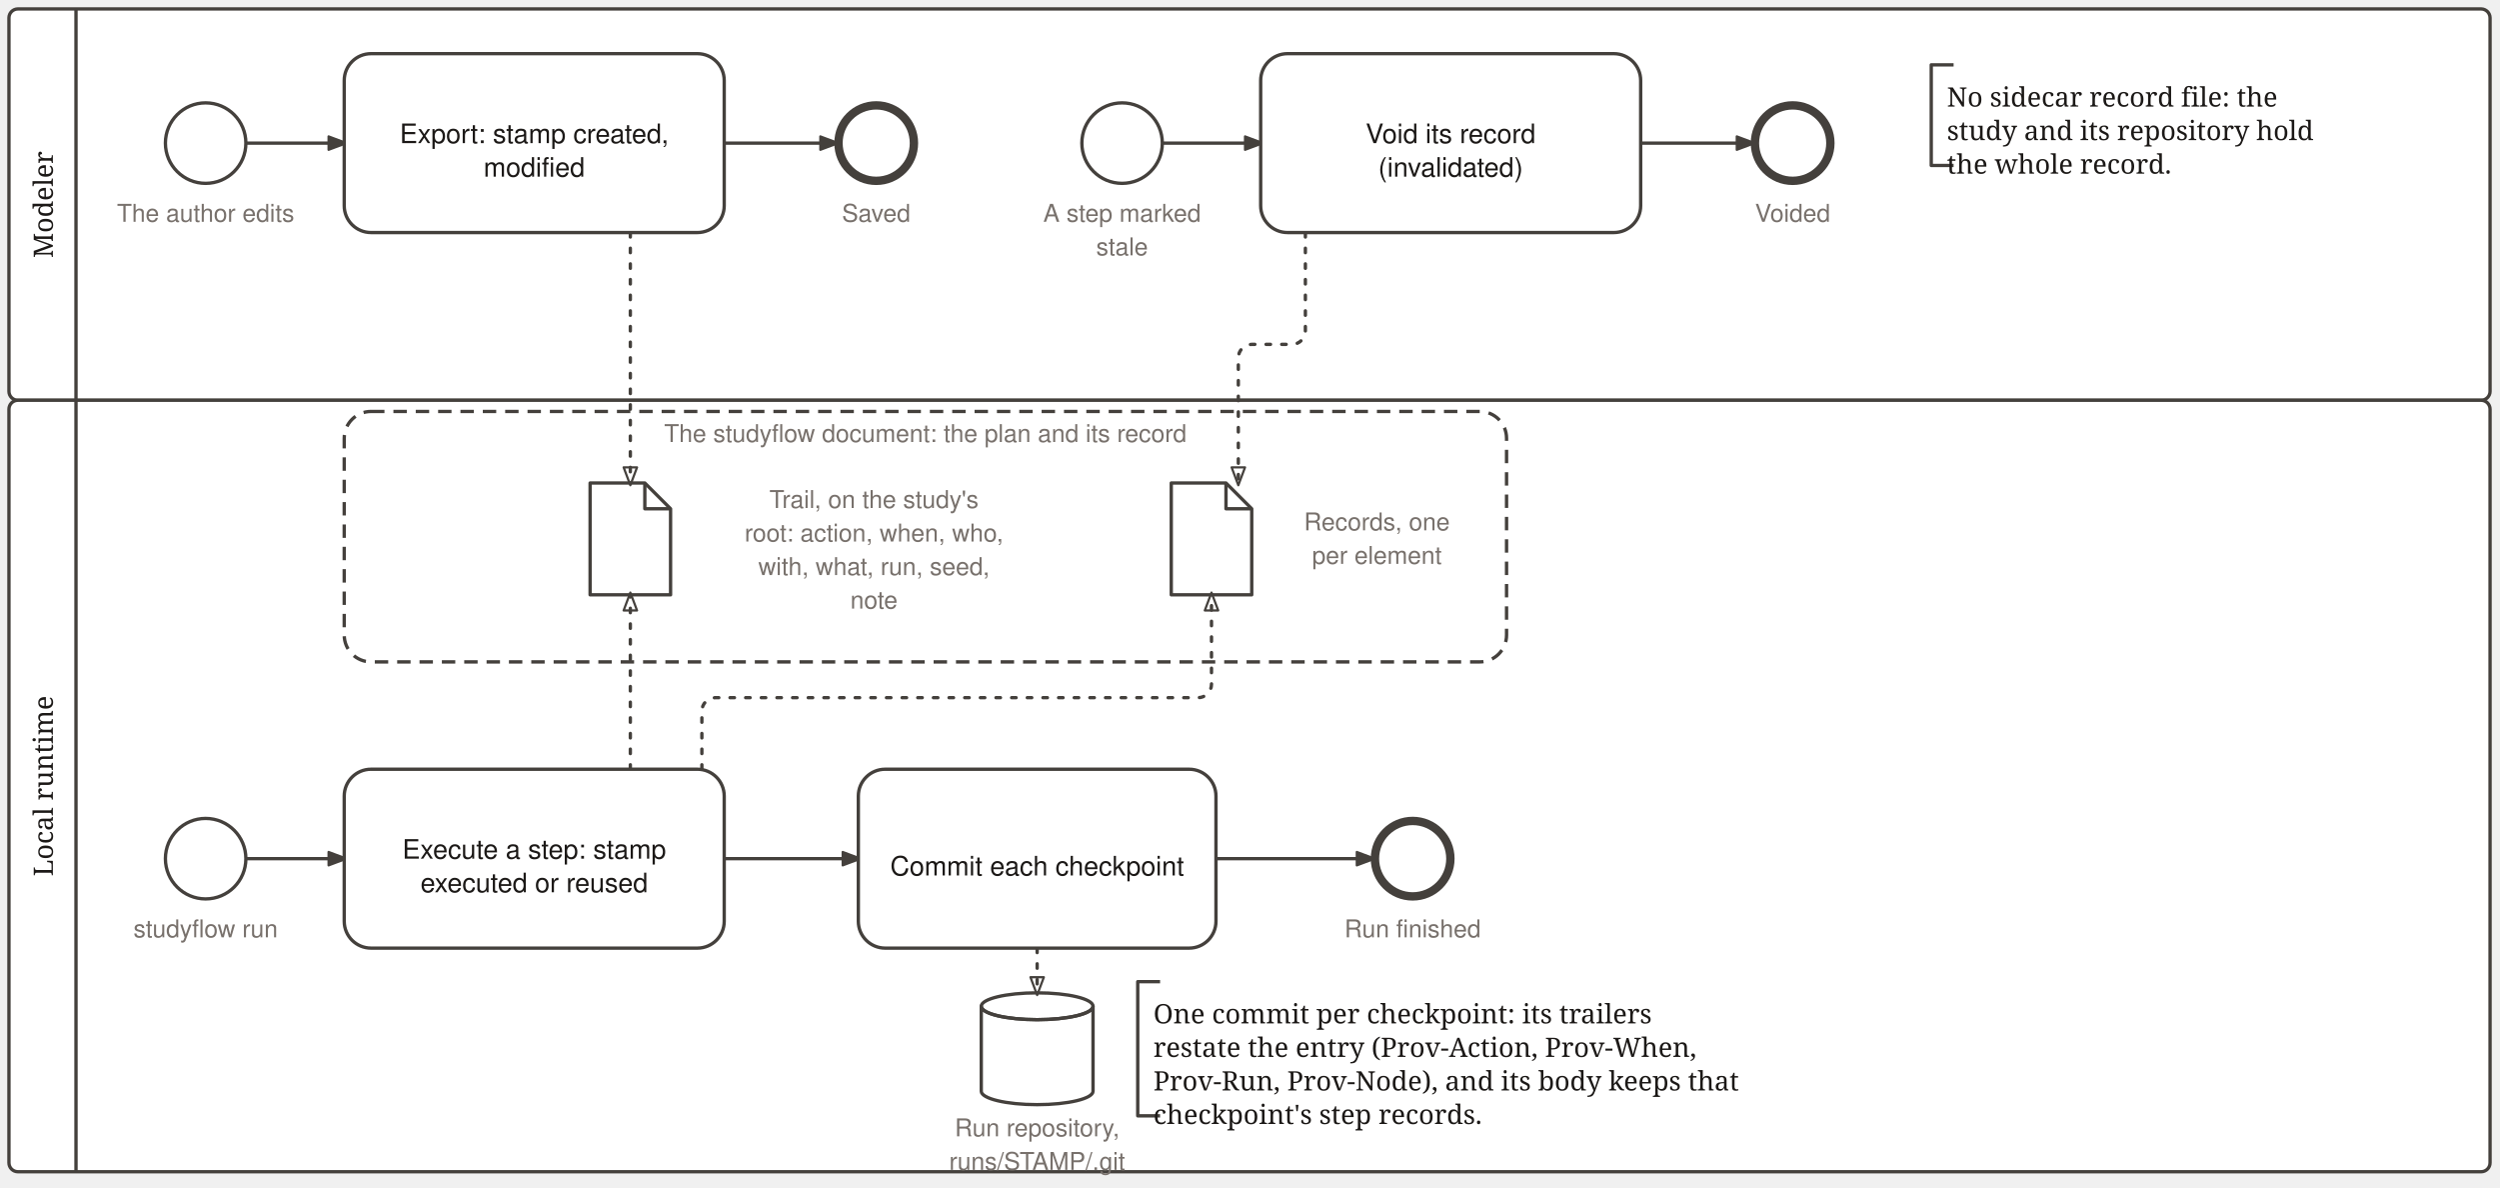
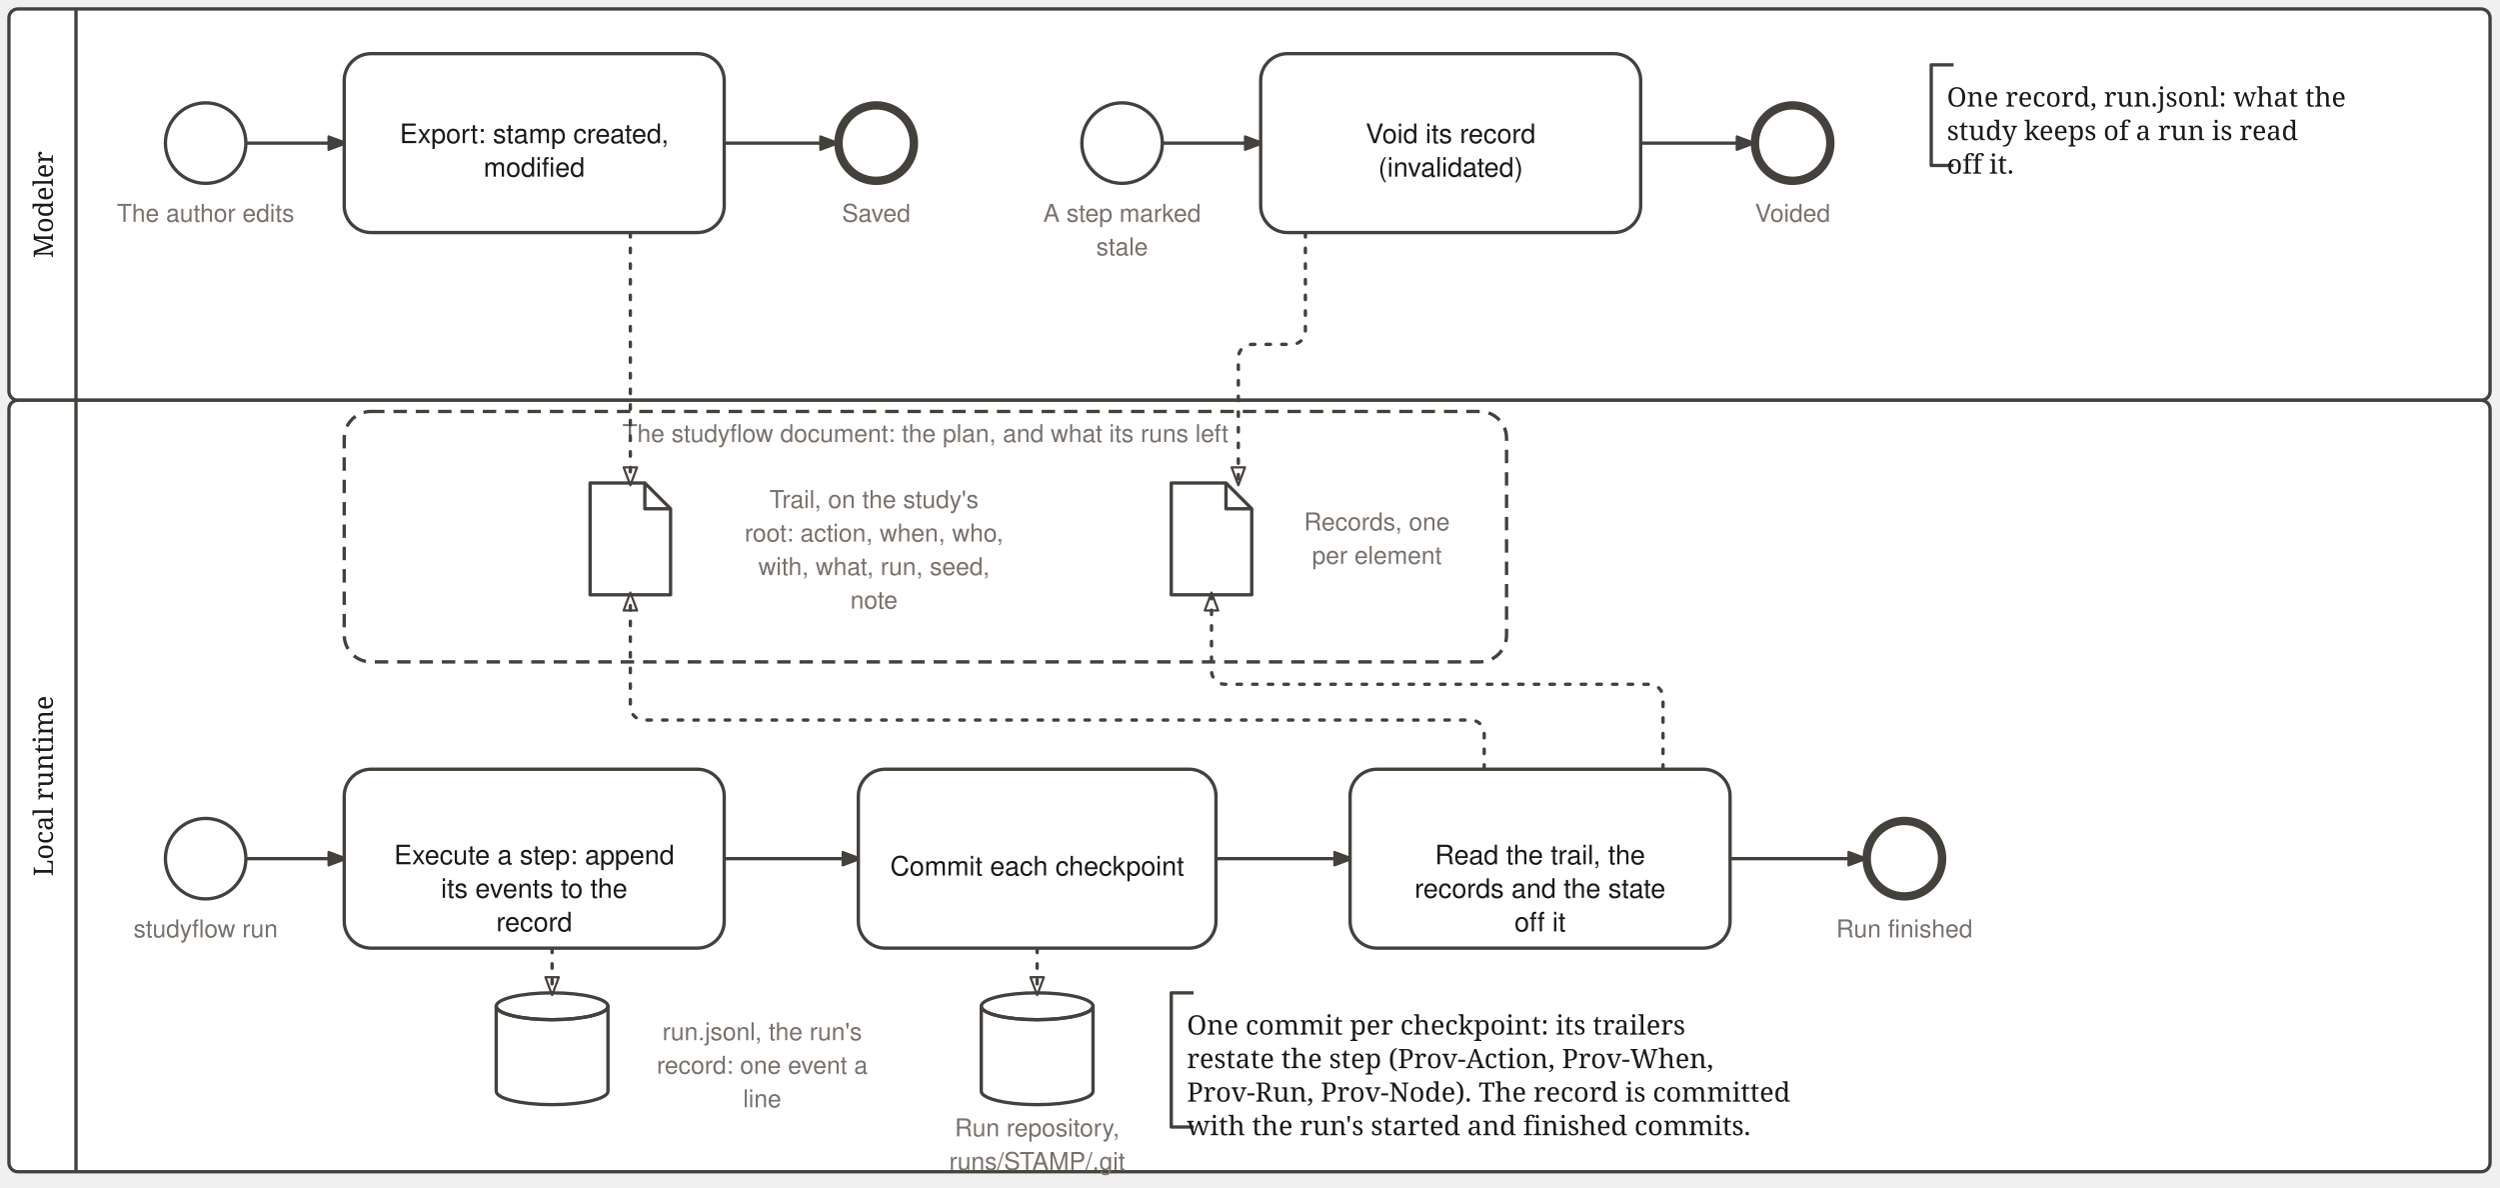
<svg xmlns="http://www.w3.org/2000/svg" class="sf-canvas" viewBox="36 16 1118 531" width="1118" height="531">
  <defs>
    <marker id="sf-arrow-sequence" markerWidth="10" markerHeight="10" refX="8" refY="5" orient="auto" markerUnits="userSpaceOnUse">
      <path d="M1,2 L9,5 L1,8 Z" fill="context-stroke" stroke="context-stroke" stroke-width="1" stroke-linejoin="round" />
    </marker>
    <marker id="sf-arrow-message" markerWidth="10" markerHeight="10" refX="8" refY="5" orient="auto" markerUnits="userSpaceOnUse">
      <path d="M1,2 L9,5 L1,8 Z" fill="none" stroke="context-stroke" stroke-width="1" stroke-linejoin="round" />
    </marker>
    <marker id="sf-arrow-open" markerWidth="10" markerHeight="10" refX="8" refY="5" orient="auto" markerUnits="userSpaceOnUse">
      <path d="M1,2 L9,5 L1,8 Z" fill="none" stroke="context-stroke" stroke-width="1" stroke-linejoin="round" />
    </marker>
    <marker id="sf-marker-default" markerWidth="10" markerHeight="10" refX="0" refY="5" orient="auto" markerUnits="userSpaceOnUse">
      <path d="M3,2 L7,8" fill="none" stroke="context-stroke" stroke-width="1.5" />
    </marker>
    <marker id="sf-marker-message-start" markerWidth="10" markerHeight="10" refX="1.5" refY="5" orient="auto" markerUnits="userSpaceOnUse">
      <circle cx="5" cy="5" r="3" fill="#ffffff" stroke="context-stroke" stroke-width="1" />
    </marker>
  </defs>
  <g data-layer="elements">
    <g class="sf-shape" data-element-id="Lane_Modeler" data-element-type="bpmn:Lane" transform="translate(40, 20)">
      <rect x="0" y="0" width="1110" height="175" rx="4" ry="4" fill="#ffffff" stroke="#44403c" stroke-width="1.5" />
      <line x1="30" y1="0" x2="30" y2="175" stroke="#44403c" stroke-width="1.5" />
      <text class="sf-label" x="15" y="87.5" fill="#1c1917" font-size="12" font-weight="500" font-family="&quot;IBM Plex Serif&quot;, ui-serif, Georgia, serif" text-anchor="middle" dominant-baseline="central" stroke-width="0" transform="rotate(-90, 15, 87.5)">Modeler</text>
    </g>
    <g class="sf-shape" data-element-id="Lane_Local" data-element-type="bpmn:Lane" transform="translate(40, 195)">
      <rect x="0" y="0" width="1110" height="345" rx="4" ry="4" fill="#ffffff" stroke="#44403c" stroke-width="1.5" />
      <line x1="30" y1="0" x2="30" y2="345" stroke="#44403c" stroke-width="1.5" />
      <text class="sf-label" x="15" y="172.5" fill="#1c1917" font-size="12" font-weight="500" font-family="&quot;IBM Plex Serif&quot;, ui-serif, Georgia, serif" text-anchor="middle" dominant-baseline="central" stroke-width="0" transform="rotate(-90, 15, 172.5)">Local runtime</text>
    </g>
    <g class="sf-shape" data-element-id="Trail" data-element-type="bpmn:DataObjectReference" transform="translate(300, 232)">
      <path d="M0,0 L24.48,0 L36,11.52 L36,50 L0,50 Z" fill="#ffffff" stroke="#44403c" stroke-width="1.5" stroke-linejoin="round" />
      <path d="M24.48,0 L24.48,11.52 L36,11.52" fill="none" stroke="#44403c" stroke-width="1.5" stroke-linejoin="round" />
    </g>
    <g class="sf-shape" data-element-id="Records" data-element-type="bpmn:DataObjectReference" transform="translate(560, 232)">
      <path d="M0,0 L24.48,0 L36,11.52 L36,50 L0,50 Z" fill="#ffffff" stroke="#44403c" stroke-width="1.5" stroke-linejoin="round" />
      <path d="M24.48,0 L24.48,11.52 L36,11.52" fill="none" stroke="#44403c" stroke-width="1.5" stroke-linejoin="round" />
    </g>
+     <g class="sf-shape" data-element-id="Run_Record" data-element-type="bpmn:DataStoreReference" transform="translate(258, 460)">
+       <path d="M0,6 A25,6 0 0 0 50,6 L50,44 A25,6 0 0 1 0,44 Z" fill="#ffffff" stroke="#44403c" stroke-width="1.5" stroke-linejoin="round" />
+       <path d="M0,6 A25,6 0 0 0 50,6 A25,6 0 0 0 0,6 Z" fill="none" stroke="#44403c" stroke-width="1.5" />
+     </g>
    <g class="sf-shape" data-element-id="Repository" data-element-type="bpmn:DataStoreReference" transform="translate(475, 460)">
      <path d="M0,6 A25,6 0 0 0 50,6 L50,44 A25,6 0 0 1 0,44 Z" fill="#ffffff" stroke="#44403c" stroke-width="1.5" stroke-linejoin="round" />
      <path d="M0,6 A25,6 0 0 0 50,6 A25,6 0 0 0 0,6 Z" fill="none" stroke="#44403c" stroke-width="1.5" />
    </g>
    <g class="sf-shape" data-element-id="Document" data-element-type="bpmn:Group" transform="translate(190, 200)">
      <rect x="0" y="0" width="520" height="112" rx="12" ry="12" fill="none" stroke="#44403c" stroke-width="1.5" stroke-dasharray="6,4" />
-       <text class="sf-label" x="260" y="10" fill="#78716c" font-size="11" font-weight="400" font-family="&quot;IBM Plex Sans&quot;, Helvetica, sans-serif" text-anchor="middle" dominant-baseline="middle" stroke-width="0">The studyflow document: the plan and its record</text>
+       <text class="sf-label" x="260" y="10" fill="#78716c" font-size="11" font-weight="400" font-family="&quot;IBM Plex Sans&quot;, Helvetica, sans-serif" text-anchor="middle" dominant-baseline="middle" stroke-width="0">The studyflow document: the plan, and what its runs left</text>
    </g>
-     <g class="sf-shape" data-element-id="Commit_Note" data-element-type="bpmn:TextAnnotation" transform="translate(545, 455)">
+     <g class="sf-shape" data-element-id="Commit_Note" data-element-type="bpmn:TextAnnotation" transform="translate(560, 460)">
      <path d="M10,0 L0,0 L0,60 L10,60" fill="none" stroke="#44403c" stroke-width="1.5" stroke-linejoin="round" />
      <text class="sf-label" x="7" y="14.5" fill="#1c1917" font-size="12" font-weight="400" font-family="&quot;IBM Plex Serif&quot;, ui-serif, Georgia, serif" text-anchor="start" dominant-baseline="middle" stroke-width="0">One commit per checkpoint: its trailers</text>
-       <text class="sf-label" x="7" y="29.5" fill="#1c1917" font-size="12" font-weight="400" font-family="&quot;IBM Plex Serif&quot;, ui-serif, Georgia, serif" text-anchor="start" dominant-baseline="middle" stroke-width="0">restate the entry (Prov-Action, Prov-When,</text>
-       <text class="sf-label" x="7" y="44.5" fill="#1c1917" font-size="12" font-weight="400" font-family="&quot;IBM Plex Serif&quot;, ui-serif, Georgia, serif" text-anchor="start" dominant-baseline="middle" stroke-width="0">Prov-Run, Prov-Node), and its body keeps that</text>
-       <text class="sf-label" x="7" y="59.5" fill="#1c1917" font-size="12" font-weight="400" font-family="&quot;IBM Plex Serif&quot;, ui-serif, Georgia, serif" text-anchor="start" dominant-baseline="middle" stroke-width="0">checkpoint's step records.</text>
+       <text class="sf-label" x="7" y="29.5" fill="#1c1917" font-size="12" font-weight="400" font-family="&quot;IBM Plex Serif&quot;, ui-serif, Georgia, serif" text-anchor="start" dominant-baseline="middle" stroke-width="0">restate the step (Prov-Action, Prov-When,</text>
+       <text class="sf-label" x="7" y="44.5" fill="#1c1917" font-size="12" font-weight="400" font-family="&quot;IBM Plex Serif&quot;, ui-serif, Georgia, serif" text-anchor="start" dominant-baseline="middle" stroke-width="0">Prov-Run, Prov-Node). The record is committed</text>
+       <text class="sf-label" x="7" y="59.5" fill="#1c1917" font-size="12" font-weight="400" font-family="&quot;IBM Plex Serif&quot;, ui-serif, Georgia, serif" text-anchor="start" dominant-baseline="middle" stroke-width="0">with the run's started and finished commits.</text>
    </g>
    <g class="sf-shape" data-element-id="Sidecar_Note" data-element-type="bpmn:TextAnnotation" transform="translate(900, 45)">
      <path d="M10,0 L0,0 L0,45 L10,45" fill="none" stroke="#44403c" stroke-width="1.5" stroke-linejoin="round" />
-       <text class="sf-label" x="7" y="14.5" fill="#1c1917" font-size="12" font-weight="400" font-family="&quot;IBM Plex Serif&quot;, ui-serif, Georgia, serif" text-anchor="start" dominant-baseline="middle" stroke-width="0">No sidecar record file: the</text>
-       <text class="sf-label" x="7" y="29.5" fill="#1c1917" font-size="12" font-weight="400" font-family="&quot;IBM Plex Serif&quot;, ui-serif, Georgia, serif" text-anchor="start" dominant-baseline="middle" stroke-width="0">study and its repository hold</text>
-       <text class="sf-label" x="7" y="44.5" fill="#1c1917" font-size="12" font-weight="400" font-family="&quot;IBM Plex Serif&quot;, ui-serif, Georgia, serif" text-anchor="start" dominant-baseline="middle" stroke-width="0">the whole record.</text>
+       <text class="sf-label" x="7" y="14.5" fill="#1c1917" font-size="12" font-weight="400" font-family="&quot;IBM Plex Serif&quot;, ui-serif, Georgia, serif" text-anchor="start" dominant-baseline="middle" stroke-width="0">One record, run.jsonl: what the</text>
+       <text class="sf-label" x="7" y="29.5" fill="#1c1917" font-size="12" font-weight="400" font-family="&quot;IBM Plex Serif&quot;, ui-serif, Georgia, serif" text-anchor="start" dominant-baseline="middle" stroke-width="0">study keeps of a run is read</text>
+       <text class="sf-label" x="7" y="44.5" fill="#1c1917" font-size="12" font-weight="400" font-family="&quot;IBM Plex Serif&quot;, ui-serif, Georgia, serif" text-anchor="start" dominant-baseline="middle" stroke-width="0">off it.</text>
    </g>
    <g class="sf-external-label" data-element-id="Trail_label" data-element-type="bpmn:DataObjectReference" data-label-owner="Trail" transform="translate(342, 232)">
      <text class="sf-label" x="85" y="7.5" fill="#78716c" font-size="11" font-weight="400" font-family="&quot;IBM Plex Sans&quot;, Helvetica, sans-serif" text-anchor="middle" dominant-baseline="middle" stroke-width="0">Trail, on the study's</text>
      <text class="sf-label" x="85" y="22.5" fill="#78716c" font-size="11" font-weight="400" font-family="&quot;IBM Plex Sans&quot;, Helvetica, sans-serif" text-anchor="middle" dominant-baseline="middle" stroke-width="0">root: action, when, who,</text>
      <text class="sf-label" x="85" y="37.5" fill="#78716c" font-size="11" font-weight="400" font-family="&quot;IBM Plex Sans&quot;, Helvetica, sans-serif" text-anchor="middle" dominant-baseline="middle" stroke-width="0">with, what, run, seed,</text>
      <text class="sf-label" x="85" y="52.5" fill="#78716c" font-size="11" font-weight="400" font-family="&quot;IBM Plex Sans&quot;, Helvetica, sans-serif" text-anchor="middle" dominant-baseline="middle" stroke-width="0">note</text>
    </g>
    <g class="sf-external-label" data-element-id="Records_label" data-element-type="bpmn:DataObjectReference" data-label-owner="Records" transform="translate(602, 242)">
      <text class="sf-label" x="50" y="7.5" fill="#78716c" font-size="11" font-weight="400" font-family="&quot;IBM Plex Sans&quot;, Helvetica, sans-serif" text-anchor="middle" dominant-baseline="middle" stroke-width="0">Records, one</text>
      <text class="sf-label" x="50" y="22.5" fill="#78716c" font-size="11" font-weight="400" font-family="&quot;IBM Plex Sans&quot;, Helvetica, sans-serif" text-anchor="middle" dominant-baseline="middle" stroke-width="0">per element</text>
    </g>
+     <g class="sf-external-label" data-element-id="Run_Record_label" data-element-type="bpmn:DataStoreReference" data-label-owner="Run_Record" transform="translate(312, 470)">
+       <text class="sf-label" x="65" y="7.5" fill="#78716c" font-size="11" font-weight="400" font-family="&quot;IBM Plex Sans&quot;, Helvetica, sans-serif" text-anchor="middle" dominant-baseline="middle" stroke-width="0">run.jsonl, the run's</text>
+       <text class="sf-label" x="65" y="22.5" fill="#78716c" font-size="11" font-weight="400" font-family="&quot;IBM Plex Sans&quot;, Helvetica, sans-serif" text-anchor="middle" dominant-baseline="middle" stroke-width="0">record: one event a</text>
+       <text class="sf-label" x="65" y="37.5" fill="#78716c" font-size="11" font-weight="400" font-family="&quot;IBM Plex Sans&quot;, Helvetica, sans-serif" text-anchor="middle" dominant-baseline="middle" stroke-width="0">line</text>
+     </g>
    <g class="sf-external-label" data-element-id="Repository_label" data-element-type="bpmn:DataStoreReference" data-label-owner="Repository" transform="translate(430, 513)">
      <text class="sf-label" x="70" y="7.5" fill="#78716c" font-size="11" font-weight="400" font-family="&quot;IBM Plex Sans&quot;, Helvetica, sans-serif" text-anchor="middle" dominant-baseline="middle" stroke-width="0">Run repository,</text>
      <text class="sf-label" x="70" y="22.5" fill="#78716c" font-size="11" font-weight="400" font-family="&quot;IBM Plex Sans&quot;, Helvetica, sans-serif" text-anchor="middle" dominant-baseline="middle" stroke-width="0">runs/STAMP/.git</text>
    </g>
    <g class="sf-connection" data-element-id="Out_Export" data-element-type="bpmn:DataOutputAssociation">
      <path class="sf-connection-line" d="M 318 120 L 318 232" data-waypoints="318,120 318,232" fill="none" stroke="#44403c" stroke-width="1.5" stroke-linejoin="round" stroke-linecap="round" stroke-dasharray="2,5" marker-end="url(#sf-arrow-open)" />
    </g>
    <g class="sf-connection" data-element-id="Out_Void" data-element-type="bpmn:DataOutputAssociation">
      <path class="sf-connection-line" d="M 620 120 L 620 164 A 6 6 0 0 1 614 170 L 596 170 A 6 6 0 0 0 590 176 L 590 232" data-waypoints="620,120 620,170 590,170 590,232" fill="none" stroke="#44403c" stroke-width="1.5" stroke-linejoin="round" stroke-linecap="round" stroke-dasharray="2,5" marker-end="url(#sf-arrow-open)" />
    </g>
+     <g class="sf-connection" data-element-id="Out_Events" data-element-type="bpmn:DataOutputAssociation">
+       <path class="sf-connection-line" d="M 283 440 L 283 460" data-waypoints="283,440 283,460" fill="none" stroke="#44403c" stroke-width="1.5" stroke-linejoin="round" stroke-linecap="round" stroke-dasharray="2,5" marker-end="url(#sf-arrow-open)" />
+     </g>
    <g class="sf-connection" data-element-id="Out_Trail" data-element-type="bpmn:DataOutputAssociation">
-       <path class="sf-connection-line" d="M 318 360 L 318 282" data-waypoints="318,360 318,282" fill="none" stroke="#44403c" stroke-width="1.5" stroke-linejoin="round" stroke-linecap="round" stroke-dasharray="2,5" marker-end="url(#sf-arrow-open)" />
+       <path class="sf-connection-line" d="M 700 360 L 700 344 A 6 6 0 0 0 694 338 L 324 338 A 6 6 0 0 1 318 332 L 318 282" data-waypoints="700,360 700,338 318,338 318,282" fill="none" stroke="#44403c" stroke-width="1.5" stroke-linejoin="round" stroke-linecap="round" stroke-dasharray="2,5" marker-end="url(#sf-arrow-open)" />
    </g>
    <g class="sf-connection" data-element-id="Out_Records" data-element-type="bpmn:DataOutputAssociation">
-       <path class="sf-connection-line" d="M 350 360 L 350 334 A 6 6 0 0 1 356 328 L 572 328 A 6 6 0 0 0 578 322 L 578 282" data-waypoints="350,360 350,328 578,328 578,282" fill="none" stroke="#44403c" stroke-width="1.5" stroke-linejoin="round" stroke-linecap="round" stroke-dasharray="2,5" marker-end="url(#sf-arrow-open)" />
+       <path class="sf-connection-line" d="M 780 360 L 780 328 A 6 6 0 0 0 774 322 L 584 322 A 6 6 0 0 1 578 316 L 578 282" data-waypoints="780,360 780,322 578,322 578,282" fill="none" stroke="#44403c" stroke-width="1.5" stroke-linejoin="round" stroke-linecap="round" stroke-dasharray="2,5" marker-end="url(#sf-arrow-open)" />
    </g>
    <g class="sf-connection" data-element-id="Out_Commit" data-element-type="bpmn:DataOutputAssociation">
      <path class="sf-connection-line" d="M 500 440 L 500 460" data-waypoints="500,440 500,460" fill="none" stroke="#44403c" stroke-width="1.5" stroke-linejoin="round" stroke-linecap="round" stroke-dasharray="2,5" marker-end="url(#sf-arrow-open)" />
    </g>
    <g class="sf-connection" data-element-id="Flow_Edited" data-element-type="bpmn:SequenceFlow">
      <path class="sf-connection-line" d="M 146 80 L 190 80" data-waypoints="146,80 190,80" fill="none" stroke="#44403c" stroke-width="1.5" stroke-linejoin="round" stroke-linecap="round" marker-end="url(#sf-arrow-sequence)" />
    </g>
    <g class="sf-connection" data-element-id="Flow_Exported" data-element-type="bpmn:SequenceFlow">
      <path class="sf-connection-line" d="M 360 80 L 410 80" data-waypoints="360,80 410,80" fill="none" stroke="#44403c" stroke-width="1.5" stroke-linejoin="round" stroke-linecap="round" marker-end="url(#sf-arrow-sequence)" />
    </g>
    <g class="sf-connection" data-element-id="Flow_Stale" data-element-type="bpmn:SequenceFlow">
      <path class="sf-connection-line" d="M 556 80 L 600 80" data-waypoints="556,80 600,80" fill="none" stroke="#44403c" stroke-width="1.5" stroke-linejoin="round" stroke-linecap="round" marker-end="url(#sf-arrow-sequence)" />
    </g>
    <g class="sf-connection" data-element-id="Flow_Void" data-element-type="bpmn:SequenceFlow">
      <path class="sf-connection-line" d="M 770 80 L 820 80" data-waypoints="770,80 820,80" fill="none" stroke="#44403c" stroke-width="1.5" stroke-linejoin="round" stroke-linecap="round" marker-end="url(#sf-arrow-sequence)" />
    </g>
    <g class="sf-connection" data-element-id="Flow_Run" data-element-type="bpmn:SequenceFlow">
      <path class="sf-connection-line" d="M 146 400 L 190 400" data-waypoints="146,400 190,400" fill="none" stroke="#44403c" stroke-width="1.5" stroke-linejoin="round" stroke-linecap="round" marker-end="url(#sf-arrow-sequence)" />
    </g>
    <g class="sf-connection" data-element-id="Flow_Executed" data-element-type="bpmn:SequenceFlow">
      <path class="sf-connection-line" d="M 360 400 L 420 400" data-waypoints="360,400 420,400" fill="none" stroke="#44403c" stroke-width="1.5" stroke-linejoin="round" stroke-linecap="round" marker-end="url(#sf-arrow-sequence)" />
    </g>
    <g class="sf-connection" data-element-id="Flow_Committed" data-element-type="bpmn:SequenceFlow">
-       <path class="sf-connection-line" d="M 580 400 L 650 400" data-waypoints="580,400 650,400" fill="none" stroke="#44403c" stroke-width="1.5" stroke-linejoin="round" stroke-linecap="round" marker-end="url(#sf-arrow-sequence)" />
+       <path class="sf-connection-line" d="M 580 400 L 640 400" data-waypoints="580,400 640,400" fill="none" stroke="#44403c" stroke-width="1.5" stroke-linejoin="round" stroke-linecap="round" marker-end="url(#sf-arrow-sequence)" />
+     </g>
+     <g class="sf-connection" data-element-id="Flow_Read" data-element-type="bpmn:SequenceFlow">
+       <path class="sf-connection-line" d="M 810 400 L 870 400" data-waypoints="810,400 870,400" fill="none" stroke="#44403c" stroke-width="1.5" stroke-linejoin="round" stroke-linecap="round" marker-end="url(#sf-arrow-sequence)" />
    </g>
    <g class="sf-shape" data-element-id="Edit_Start" data-element-type="bpmn:StartEvent" transform="translate(110, 62)">
      <circle cx="18" cy="18" r="18" fill="#ffffff" stroke="#44403c" stroke-width="1.5" />
    </g>
    <g class="sf-shape" data-element-id="Export" data-element-type="bpmn:Task" transform="translate(190, 40)">
      <rect x="0" y="0" width="170" height="80" rx="12" ry="12" fill="#ffffff" stroke="#44403c" stroke-width="1.5" />
      <text class="sf-label" x="85" y="36" fill="#1c1917" font-size="12" font-weight="500" font-family="&quot;IBM Plex Sans&quot;, Helvetica, sans-serif" text-anchor="middle" dominant-baseline="middle" stroke-width="0">Export: stamp created,</text>
      <text class="sf-label" x="85" y="51" fill="#1c1917" font-size="12" font-weight="500" font-family="&quot;IBM Plex Sans&quot;, Helvetica, sans-serif" text-anchor="middle" dominant-baseline="middle" stroke-width="0">modified</text>
    </g>
    <g class="sf-shape" data-element-id="Saved" data-element-type="bpmn:EndEvent" transform="translate(410, 62)">
      <circle cx="18" cy="18" r="16.875" fill="#ffffff" stroke="#44403c" stroke-width="3.75" />
    </g>
    <g class="sf-shape" data-element-id="Stale_Start" data-element-type="bpmn:StartEvent" transform="translate(520, 62)">
      <circle cx="18" cy="18" r="18" fill="#ffffff" stroke="#44403c" stroke-width="1.5" />
    </g>
    <g class="sf-shape" data-element-id="Void" data-element-type="bpmn:Task" transform="translate(600, 40)">
      <rect x="0" y="0" width="170" height="80" rx="12" ry="12" fill="#ffffff" stroke="#44403c" stroke-width="1.5" />
      <text class="sf-label" x="85" y="36" fill="#1c1917" font-size="12" font-weight="500" font-family="&quot;IBM Plex Sans&quot;, Helvetica, sans-serif" text-anchor="middle" dominant-baseline="middle" stroke-width="0">Void its record</text>
      <text class="sf-label" x="85" y="51" fill="#1c1917" font-size="12" font-weight="500" font-family="&quot;IBM Plex Sans&quot;, Helvetica, sans-serif" text-anchor="middle" dominant-baseline="middle" stroke-width="0">(invalidated)</text>
    </g>
    <g class="sf-shape" data-element-id="Voided" data-element-type="bpmn:EndEvent" transform="translate(820, 62)">
      <circle cx="18" cy="18" r="16.875" fill="#ffffff" stroke="#44403c" stroke-width="3.75" />
    </g>
    <g class="sf-shape" data-element-id="Run_Start" data-element-type="bpmn:StartEvent" transform="translate(110, 382)">
      <circle cx="18" cy="18" r="18" fill="#ffffff" stroke="#44403c" stroke-width="1.5" />
    </g>
    <g class="sf-shape" data-element-id="Execute" data-element-type="bpmn:Task" transform="translate(190, 360)">
      <rect x="0" y="0" width="170" height="80" rx="12" ry="12" fill="#ffffff" stroke="#44403c" stroke-width="1.5" />
-       <text class="sf-label" x="85" y="36" fill="#1c1917" font-size="12" font-weight="500" font-family="&quot;IBM Plex Sans&quot;, Helvetica, sans-serif" text-anchor="middle" dominant-baseline="middle" stroke-width="0">Execute a step: stamp</text>
-       <text class="sf-label" x="85" y="51" fill="#1c1917" font-size="12" font-weight="500" font-family="&quot;IBM Plex Sans&quot;, Helvetica, sans-serif" text-anchor="middle" dominant-baseline="middle" stroke-width="0">executed or reused</text>
+       <text class="sf-label" x="85" y="38.5" fill="#1c1917" font-size="12" font-weight="500" font-family="&quot;IBM Plex Sans&quot;, Helvetica, sans-serif" text-anchor="middle" dominant-baseline="middle" stroke-width="0">Execute a step: append</text>
+       <text class="sf-label" x="85" y="53.5" fill="#1c1917" font-size="12" font-weight="500" font-family="&quot;IBM Plex Sans&quot;, Helvetica, sans-serif" text-anchor="middle" dominant-baseline="middle" stroke-width="0">its events to the</text>
+       <text class="sf-label" x="85" y="68.5" fill="#1c1917" font-size="12" font-weight="500" font-family="&quot;IBM Plex Sans&quot;, Helvetica, sans-serif" text-anchor="middle" dominant-baseline="middle" stroke-width="0">record</text>
+     </g>
+     <g class="sf-shape" data-element-id="Read_Off" data-element-type="bpmn:Task" transform="translate(640, 360)">
+       <rect x="0" y="0" width="170" height="80" rx="12" ry="12" fill="#ffffff" stroke="#44403c" stroke-width="1.5" />
+       <text class="sf-label" x="85" y="38.5" fill="#1c1917" font-size="12" font-weight="500" font-family="&quot;IBM Plex Sans&quot;, Helvetica, sans-serif" text-anchor="middle" dominant-baseline="middle" stroke-width="0">Read the trail, the</text>
+       <text class="sf-label" x="85" y="53.5" fill="#1c1917" font-size="12" font-weight="500" font-family="&quot;IBM Plex Sans&quot;, Helvetica, sans-serif" text-anchor="middle" dominant-baseline="middle" stroke-width="0">records and the state</text>
+       <text class="sf-label" x="85" y="68.5" fill="#1c1917" font-size="12" font-weight="500" font-family="&quot;IBM Plex Sans&quot;, Helvetica, sans-serif" text-anchor="middle" dominant-baseline="middle" stroke-width="0">off it</text>
    </g>
    <g class="sf-shape" data-element-id="Commit" data-element-type="bpmn:Task" transform="translate(420, 360)">
      <rect x="0" y="0" width="160" height="80" rx="12" ry="12" fill="#ffffff" stroke="#44403c" stroke-width="1.5" />
      <text class="sf-label" x="80" y="43.5" fill="#1c1917" font-size="12" font-weight="500" font-family="&quot;IBM Plex Sans&quot;, Helvetica, sans-serif" text-anchor="middle" dominant-baseline="middle" stroke-width="0">Commit each checkpoint</text>
    </g>
-     <g class="sf-shape" data-element-id="Run_Finished" data-element-type="bpmn:EndEvent" transform="translate(650, 382)">
+     <g class="sf-shape" data-element-id="Run_Finished" data-element-type="bpmn:EndEvent" transform="translate(870, 382)">
      <circle cx="18" cy="18" r="16.875" fill="#ffffff" stroke="#44403c" stroke-width="3.75" />
    </g>
    <g class="sf-external-label" data-element-id="Edit_Start_label" data-element-type="bpmn:StartEvent" data-label-owner="Edit_Start" transform="translate(75.96, 104)">
      <text class="sf-label" x="52.04" y="7.5" fill="#78716c" font-size="11" font-weight="400" font-family="&quot;IBM Plex Sans&quot;, Helvetica, sans-serif" text-anchor="middle" dominant-baseline="middle" stroke-width="0">The author edits</text>
    </g>
    <g class="sf-external-label" data-element-id="Saved_label" data-element-type="bpmn:EndEvent" data-label-owner="Saved" transform="translate(411.05, 104)">
      <text class="sf-label" x="16.95" y="7.5" fill="#78716c" font-size="11" font-weight="400" font-family="&quot;IBM Plex Sans&quot;, Helvetica, sans-serif" text-anchor="middle" dominant-baseline="middle" stroke-width="0">Saved</text>
    </g>
    <g class="sf-external-label" data-element-id="Stale_Start_label" data-element-type="bpmn:StartEvent" data-label-owner="Stale_Start" transform="translate(495.53, 104)">
      <text class="sf-label" x="42.47" y="7.5" fill="#78716c" font-size="11" font-weight="400" font-family="&quot;IBM Plex Sans&quot;, Helvetica, sans-serif" text-anchor="middle" dominant-baseline="middle" stroke-width="0">A step marked</text>
      <text class="sf-label" x="42.47" y="22.5" fill="#78716c" font-size="11" font-weight="400" font-family="&quot;IBM Plex Sans&quot;, Helvetica, sans-serif" text-anchor="middle" dominant-baseline="middle" stroke-width="0">stale</text>
    </g>
    <g class="sf-external-label" data-element-id="Voided_label" data-element-type="bpmn:EndEvent" data-label-owner="Voided" transform="translate(817.86, 104)">
      <text class="sf-label" x="20.14" y="7.5" fill="#78716c" font-size="11" font-weight="400" font-family="&quot;IBM Plex Sans&quot;, Helvetica, sans-serif" text-anchor="middle" dominant-baseline="middle" stroke-width="0">Voided</text>
    </g>
    <g class="sf-external-label" data-element-id="Run_Start_label" data-element-type="bpmn:StartEvent" data-label-owner="Run_Start" transform="translate(85.53, 424)">
      <text class="sf-label" x="42.47" y="7.5" fill="#78716c" font-size="11" font-weight="400" font-family="&quot;IBM Plex Sans&quot;, Helvetica, sans-serif" text-anchor="middle" dominant-baseline="middle" stroke-width="0">studyflow run</text>
    </g>
-     <g class="sf-external-label" data-element-id="Run_Finished_label" data-element-type="bpmn:EndEvent" data-label-owner="Run_Finished" transform="translate(628.72, 424)">
+     <g class="sf-external-label" data-element-id="Run_Finished_label" data-element-type="bpmn:EndEvent" data-label-owner="Run_Finished" transform="translate(848.72, 424)">
      <text class="sf-label" x="39.28" y="7.5" fill="#78716c" font-size="11" font-weight="400" font-family="&quot;IBM Plex Sans&quot;, Helvetica, sans-serif" text-anchor="middle" dominant-baseline="middle" stroke-width="0">Run finished</text>
    </g>
  </g>
</svg>
